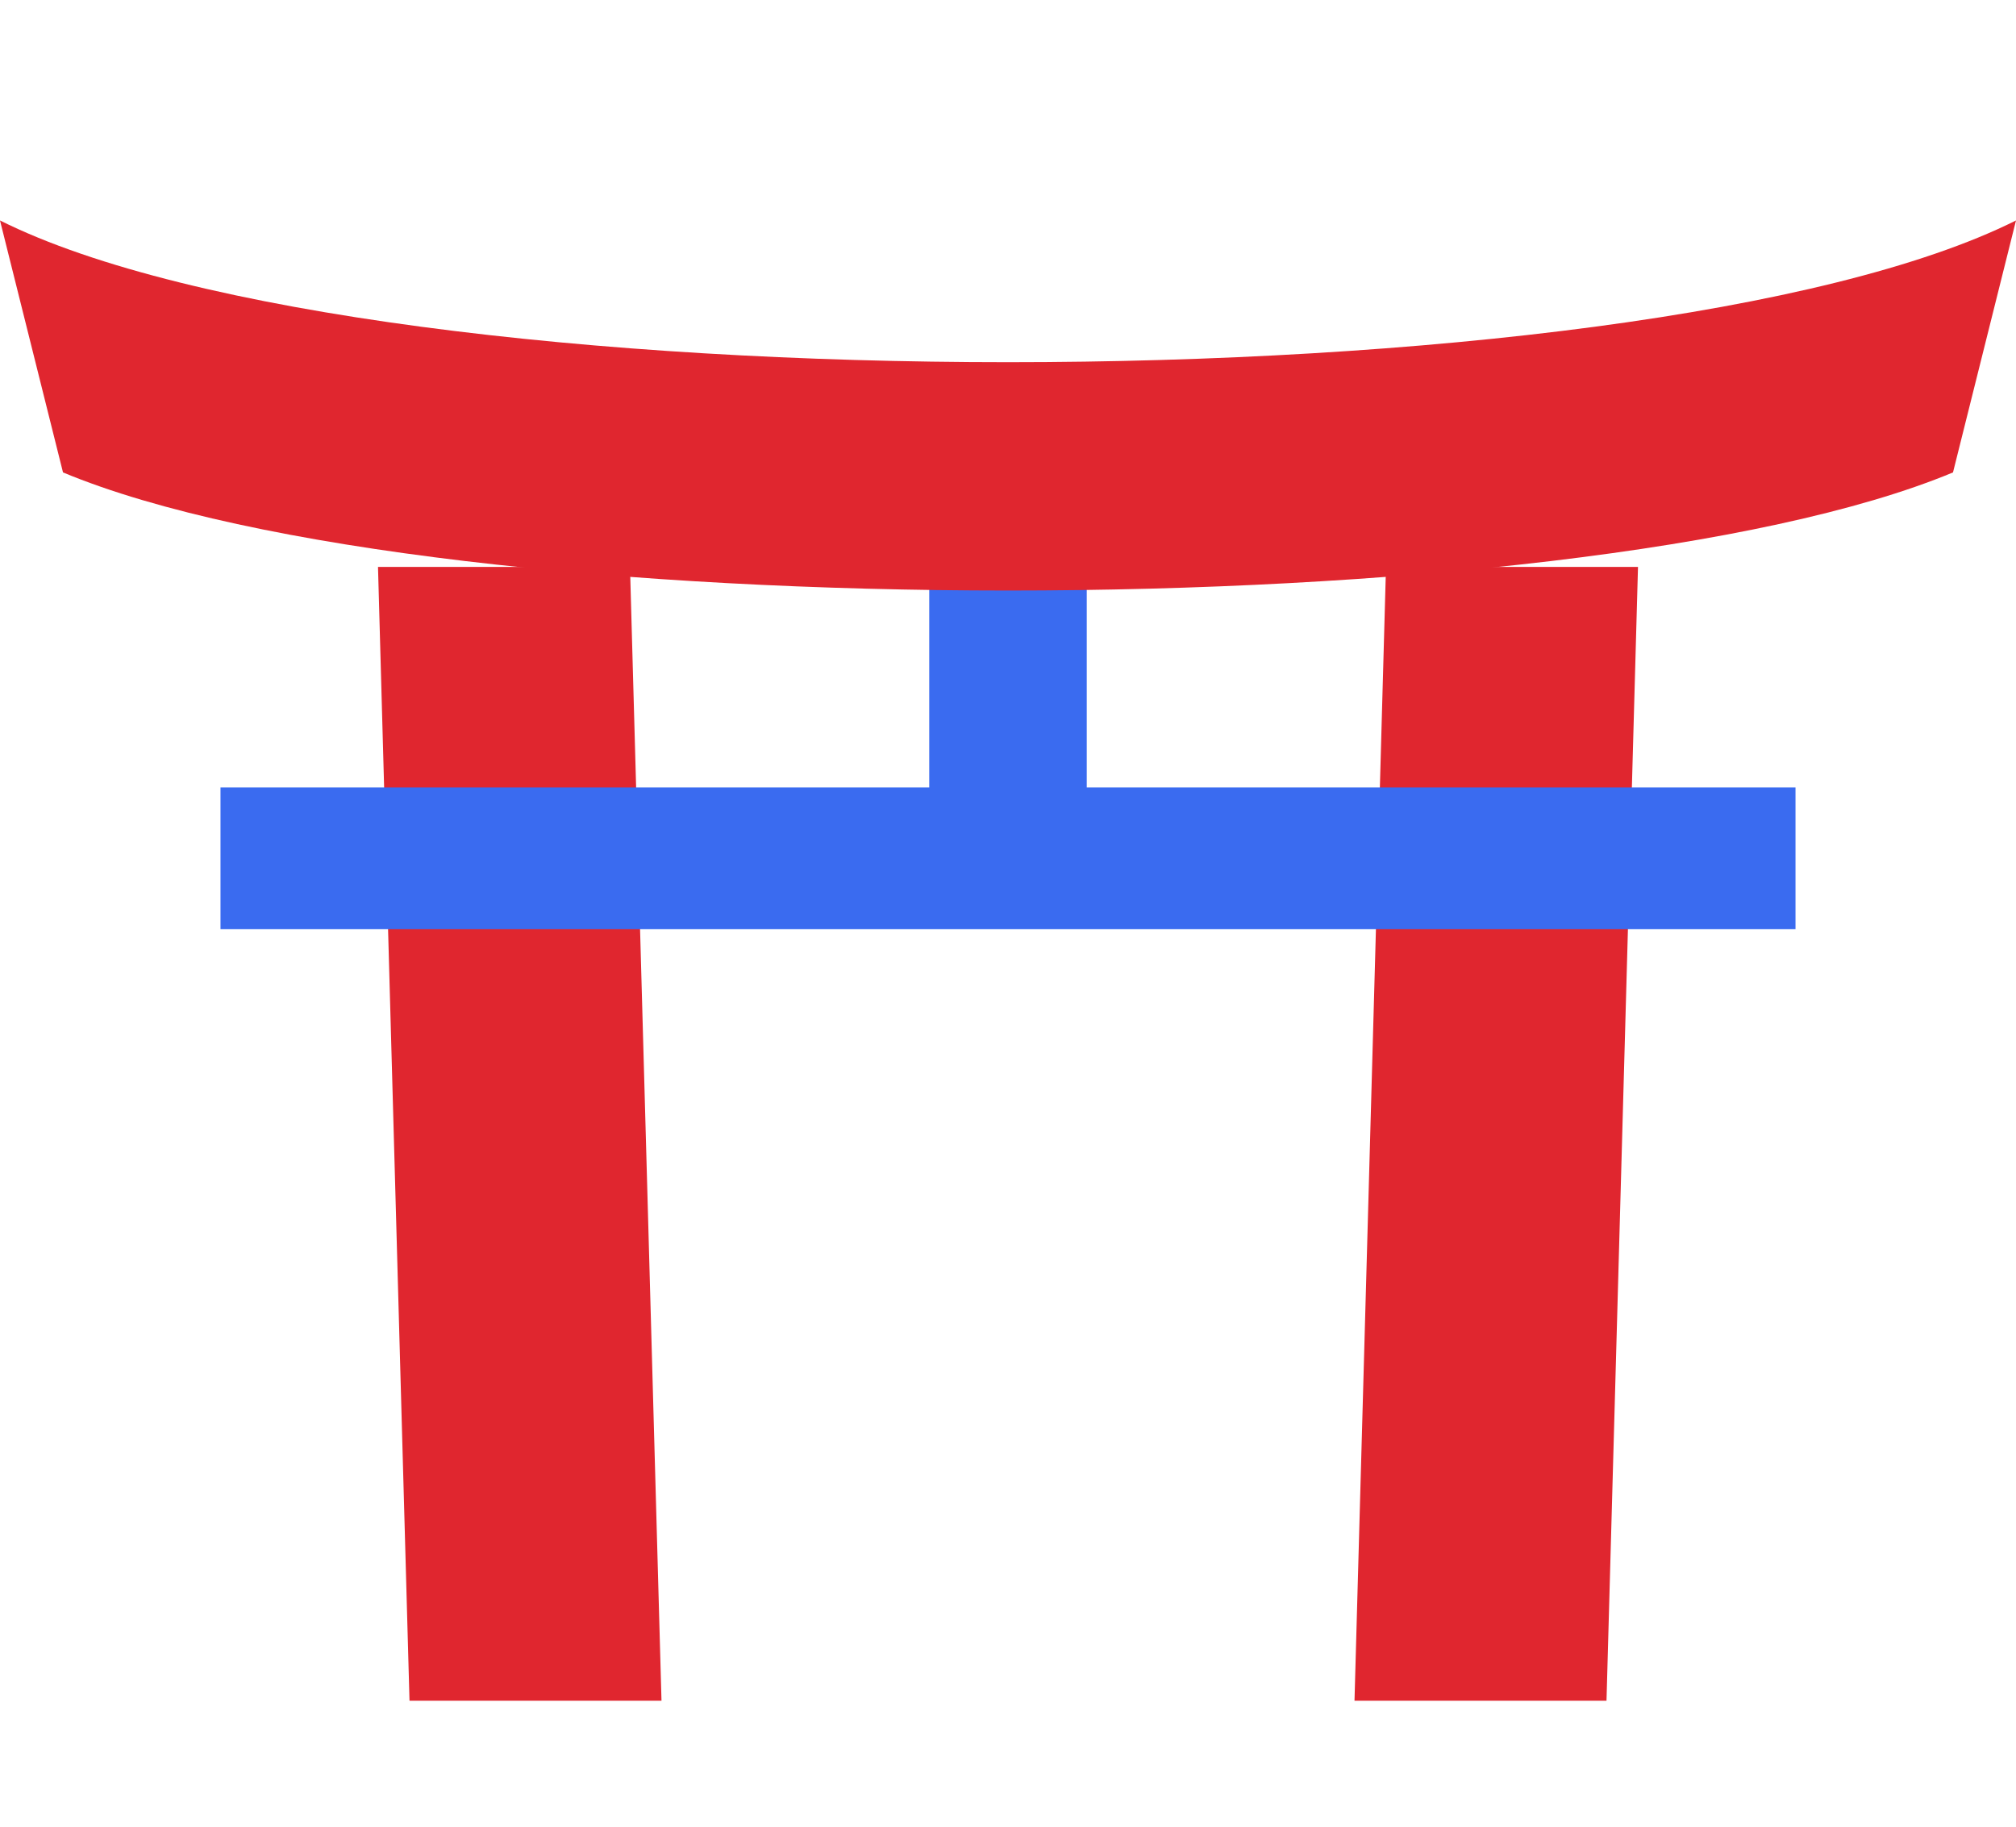
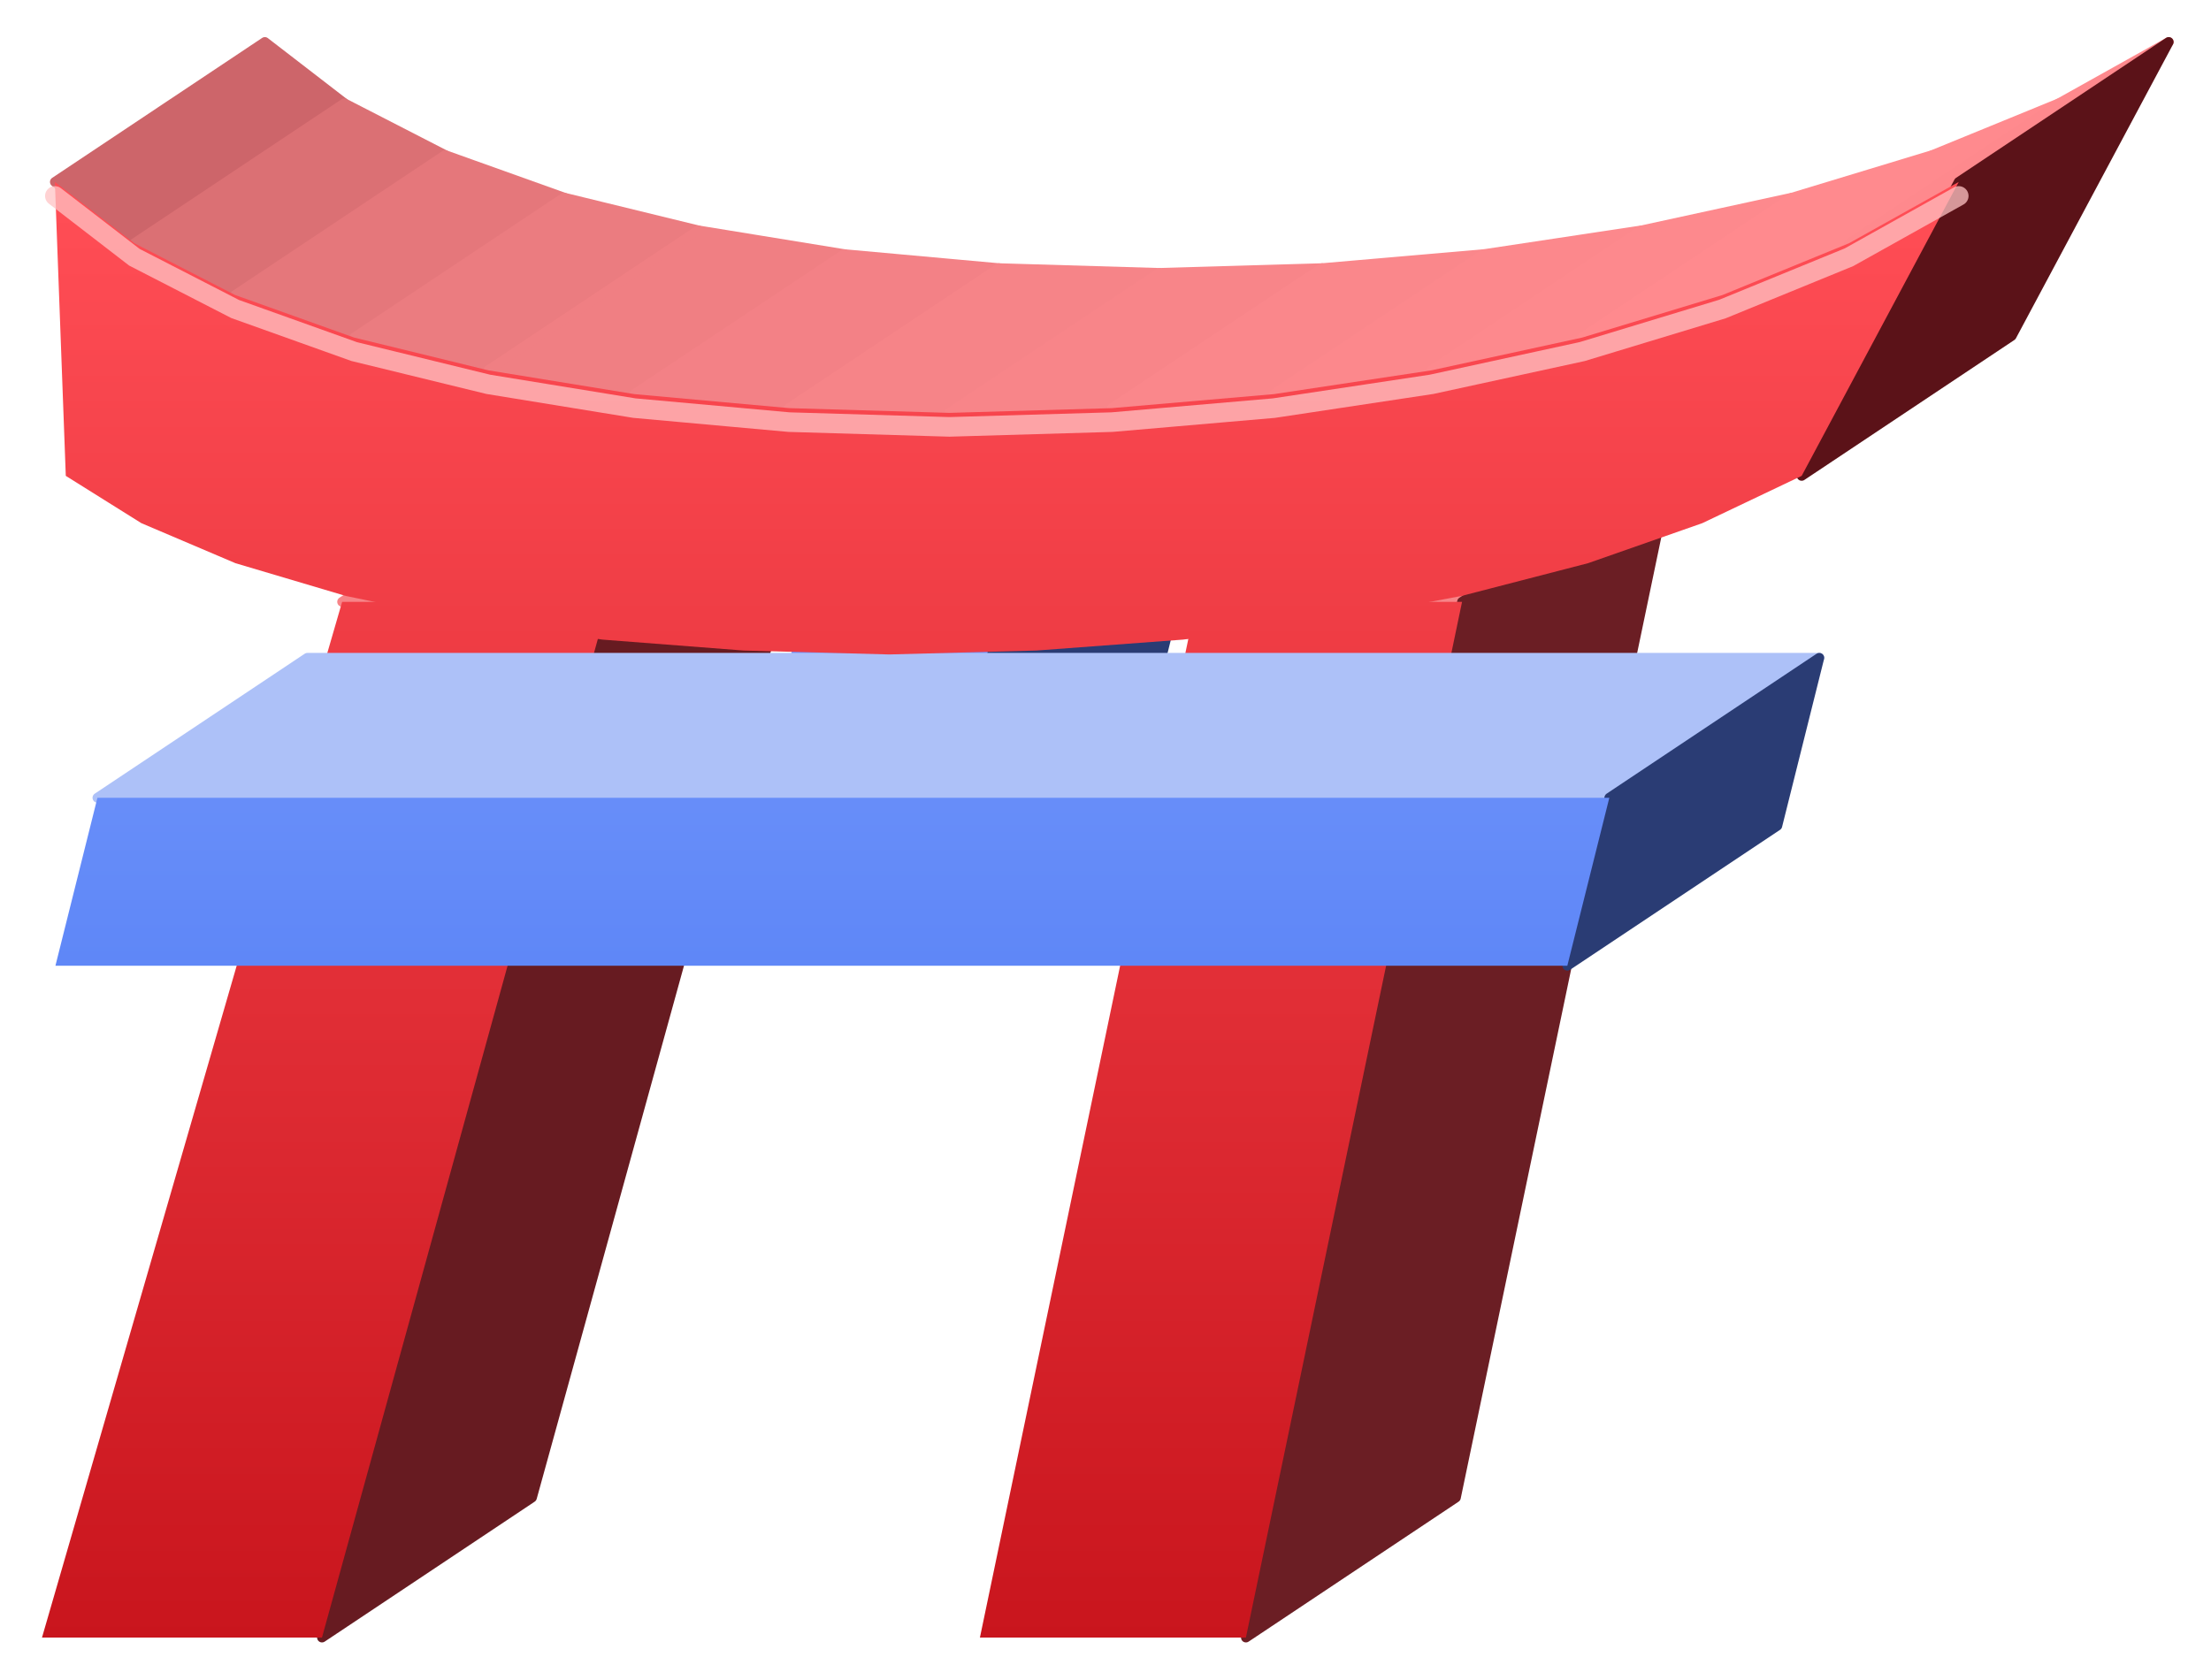
- <svg xmlns="http://www.w3.org/2000/svg" viewBox="0 6 64 58" role="img" aria-label="bDojoX">
-   <path d="M12 24H20L21 60H13Z" fill="#e0262f" />
-   <path d="M44 24H52L51 60H43Z" fill="#e0262f" />
-   <rect x="7" y="31" width="50" height="4.5" fill="#3a6bf0" />
-   <rect x="29.5" y="23" width="5" height="9" fill="#3a6bf0" />
-   <path d="M0 13C12 19 52 19 64 13L62 21C50 26 14 26 2 21Z" fill="#e0262f" />
+ <svg xmlns="http://www.w3.org/2000/svg" viewBox="9.25 2.5 78.97 60" role="img" aria-label="bDojoX">
+   <defs>
+     <linearGradient id="mred" gradientUnits="userSpaceOnUse" x1="0" y1="10" x2="0" y2="62">
+       <stop offset="0" stop-color="#ff4d55" />
+       <stop offset="1" stop-color="#c8141c" />
+     </linearGradient>
+     <linearGradient id="mblue" gradientUnits="userSpaceOnUse" x1="0" y1="10" x2="0" y2="62">
+       <stop offset="0" stop-color="#86a5ff" />
+       <stop offset="1" stop-color="#3a6bf0" />
+     </linearGradient>
+     <linearGradient id="mmono" gradientUnits="userSpaceOnUse" x1="0" y1="10" x2="0" y2="62">
+       <stop offset="0" stop-color="#ffffff" />
+       <stop offset="1" stop-color="#f2f2f2" />
+     </linearGradient>
+   </defs>
+   <path d="M21.47 24L30.97 24L38.47 19L28.97 19Z" fill="#f78488" stroke="#f78488" stroke-width=".35" stroke-linejoin="round" />
+   <path d="M30.97 24L20.75 61L28.25 56L38.47 19Z" fill="#671b21" stroke="#671b21" stroke-width=".35" stroke-linejoin="round" />
+   <path d="M21.47 24L30.97 24L20.75 61L10.75 61Z" fill="url(#mred)" />
+   <path d="M51.97 24L61.47 24L68.97 19L59.47 19Z" fill="#f78488" stroke="#f78488" stroke-width=".35" stroke-linejoin="round" />
+   <path d="M61.47 24L53.75 61L61.25 56L68.97 19Z" fill="#6b1e24" stroke="#6b1e24" stroke-width=".35" stroke-linejoin="round" />
+   <path d="M51.97 24L61.47 24L53.75 61L44.25 61Z" fill="url(#mred)" />
+   <path d="M38.22 23L45.22 23L52.72 18L45.72 18Z" fill="#adc1f8" stroke="#adc1f8" stroke-width=".35" stroke-linejoin="round" />
+   <path d="M45.22 23L42.98 32L50.48 27L52.72 18Z" fill="#2a3c74" stroke="#2a3c74" stroke-width=".35" stroke-linejoin="round" />
+   <path d="M38.22 23L45.22 23L42.98 32L35.98 32Z" fill="url(#mblue)" />
+   <path d="M12.73 31L66.73 31L74.23 26L20.23 26Z" fill="#adc1f8" stroke="#adc1f8" stroke-width=".35" stroke-linejoin="round" />
+   <path d="M66.73 31L65.23 37L72.73 32L74.23 26Z" fill="#2a3c74" stroke="#2a3c74" stroke-width=".35" stroke-linejoin="round" />
+   <path d="M12.73 31L66.73 31L65.23 37L11.23 37Z" fill="url(#mblue)" />
+   <path d="M11.21 9L14.05 11.19L21.55 6.19L18.71 4Z" fill="#cd656a" stroke="#cd656a" stroke-width=".35" stroke-linejoin="round" />
+   <path d="M14.05 11.19L17.65 13.04L25.15 8.04L21.55 6.19Z" fill="#db7074" stroke="#db7074" stroke-width=".35" stroke-linejoin="round" />
+   <path d="M17.65 13.04L21.9 14.56L29.4 9.56L25.15 8.04Z" fill="#e5777b" stroke="#e5777b" stroke-width=".35" stroke-linejoin="round" />
+   <path d="M21.9 14.56L26.69 15.73L34.19 10.73L29.4 9.56Z" fill="#eb7c80" stroke="#eb7c80" stroke-width=".35" stroke-linejoin="round" />
+   <path d="M26.69 15.73L31.91 16.58L39.41 11.58L34.19 10.73Z" fill="#f07f83" stroke="#f07f83" stroke-width=".35" stroke-linejoin="round" />
+   <path d="M31.91 16.58L37.43 17.08L44.93 12.08L39.41 11.58Z" fill="#f38186" stroke="#f38186" stroke-width=".35" stroke-linejoin="round" />
+   <path d="M37.43 17.08L43.16 17.25L50.66 12.25L44.93 12.08Z" fill="#f68488" stroke="#f68488" stroke-width=".35" stroke-linejoin="round" />
+   <path d="M43.16 17.25L48.97 17.08L56.47 12.08L50.66 12.25Z" fill="#f88589" stroke="#f88589" stroke-width=".35" stroke-linejoin="round" />
+   <path d="M48.97 17.08L54.75 16.58L62.25 11.58L56.47 12.08Z" fill="#fa878b" stroke="#fa878b" stroke-width=".35" stroke-linejoin="round" />
+   <path d="M54.75 16.58L60.38 15.73L67.88 10.73L62.25 11.58Z" fill="#fc888c" stroke="#fc888c" stroke-width=".35" stroke-linejoin="round" />
+   <path d="M60.38 15.73L65.76 14.56L73.26 9.56L67.88 10.73Z" fill="#fd898d" stroke="#fd898d" stroke-width=".35" stroke-linejoin="round" />
+   <path d="M65.76 14.56L70.77 13.04L78.27 8.04L73.26 9.56Z" fill="#ff8a8e" stroke="#ff8a8e" stroke-width=".35" stroke-linejoin="round" />
+   <path d="M70.77 13.04L75.29 11.19L82.79 6.19L78.27 8.04Z" fill="#ff8a8e" stroke="#ff8a8e" stroke-width=".35" stroke-linejoin="round" />
+   <path d="M75.29 11.19L79.21 9L86.71 4L82.79 6.19Z" fill="#fe898d" stroke="#fe898d" stroke-width=".35" stroke-linejoin="round" />
+   <path d="M79.21 9L73.6 19.5L81.1 14.5L86.71 4Z" fill="#5b1218" stroke="#5b1218" stroke-width=".35" stroke-linejoin="round" />
+   <path d="M11.21 9L14.05 11.19L17.65 13.04L21.9 14.56L26.69 15.73L31.91 16.58L37.43 17.08L43.16 17.25L48.97 17.08L54.75 16.58L60.38 15.73L65.76 14.56L70.77 13.04L75.29 11.19L79.21 9L73.6 19.5L70.05 21.19L65.97 22.62L61.45 23.79L56.6 24.7L51.5 25.35L46.27 25.74L41.01 25.88L35.81 25.74L30.77 25.35L26 24.7L21.6 23.79L17.66 22.62L14.3 21.19L11.6 19.5Z" fill="url(#mred)" />
+   <path d="M11.21 9.5L14.05 11.69L17.65 13.54L21.9 15.06L26.69 16.23L31.91 17.08L37.43 17.58L43.16 17.75L48.97 17.58L54.75 17.08L60.38 16.23L65.76 15.06L70.77 13.54L75.29 11.69L79.21 9.5" fill="none" stroke="#ffc2c4" stroke-opacity=".75" stroke-width=".7" stroke-linecap="round" />
</svg>
